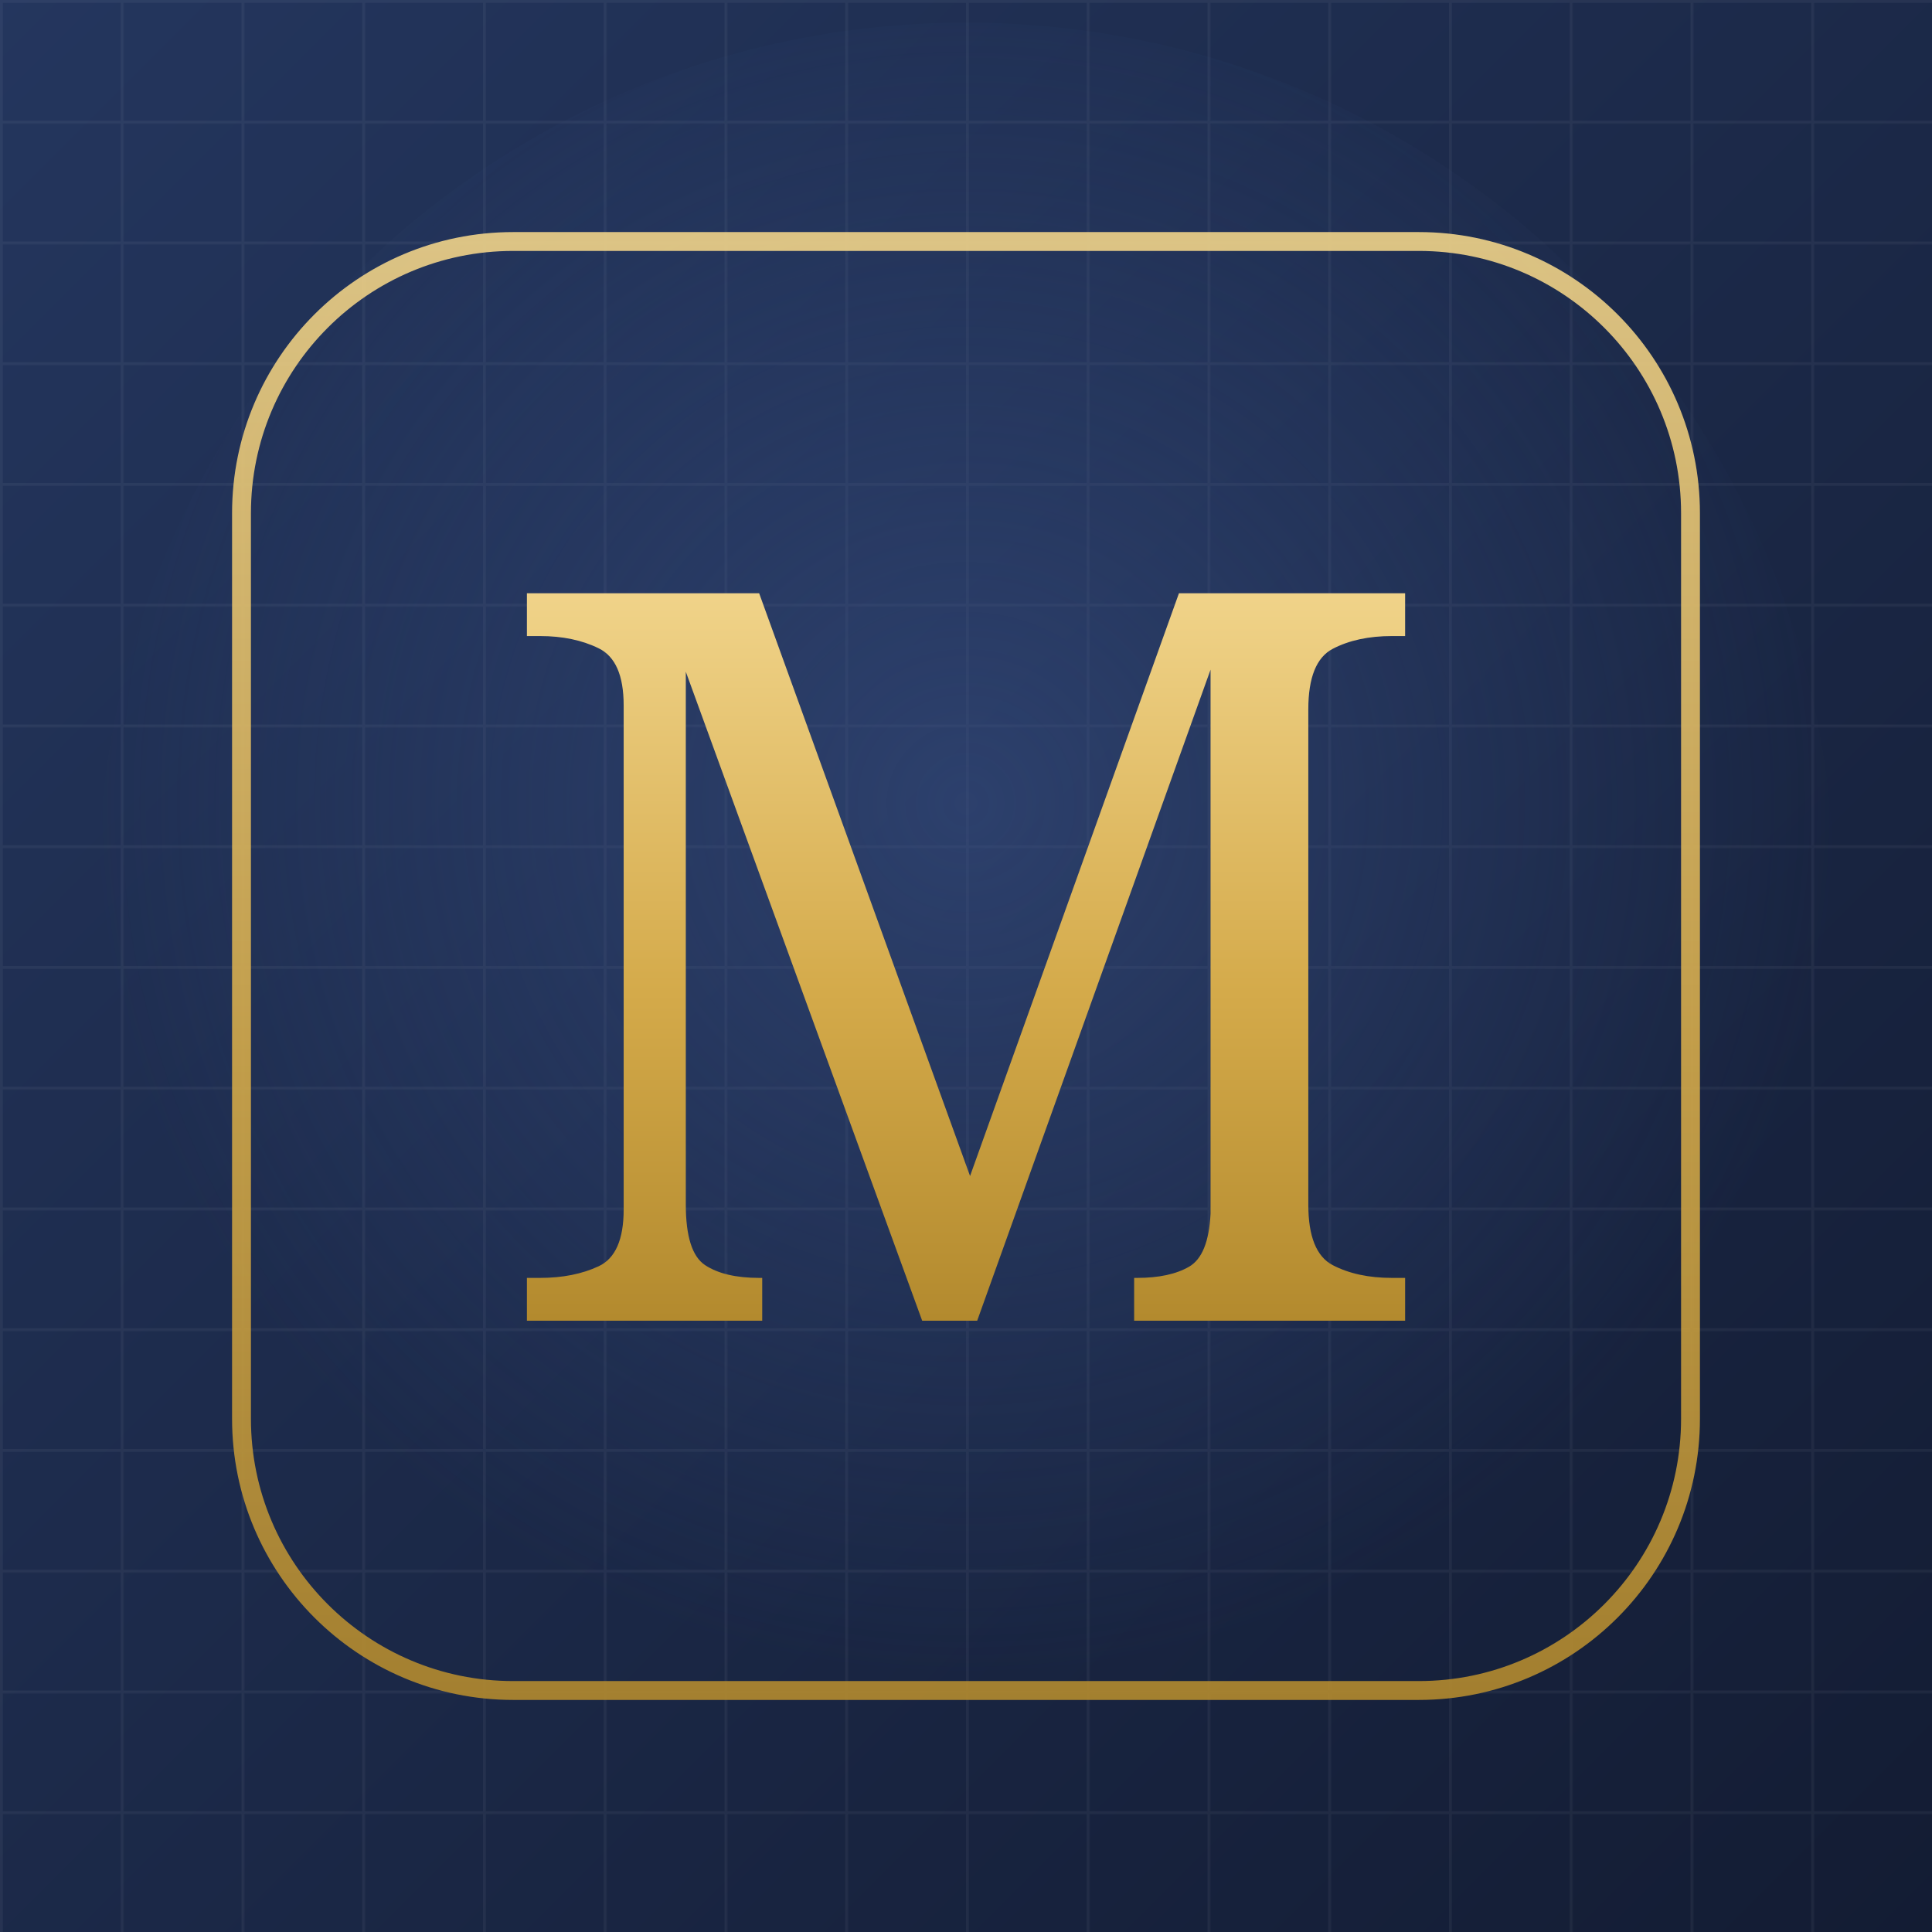
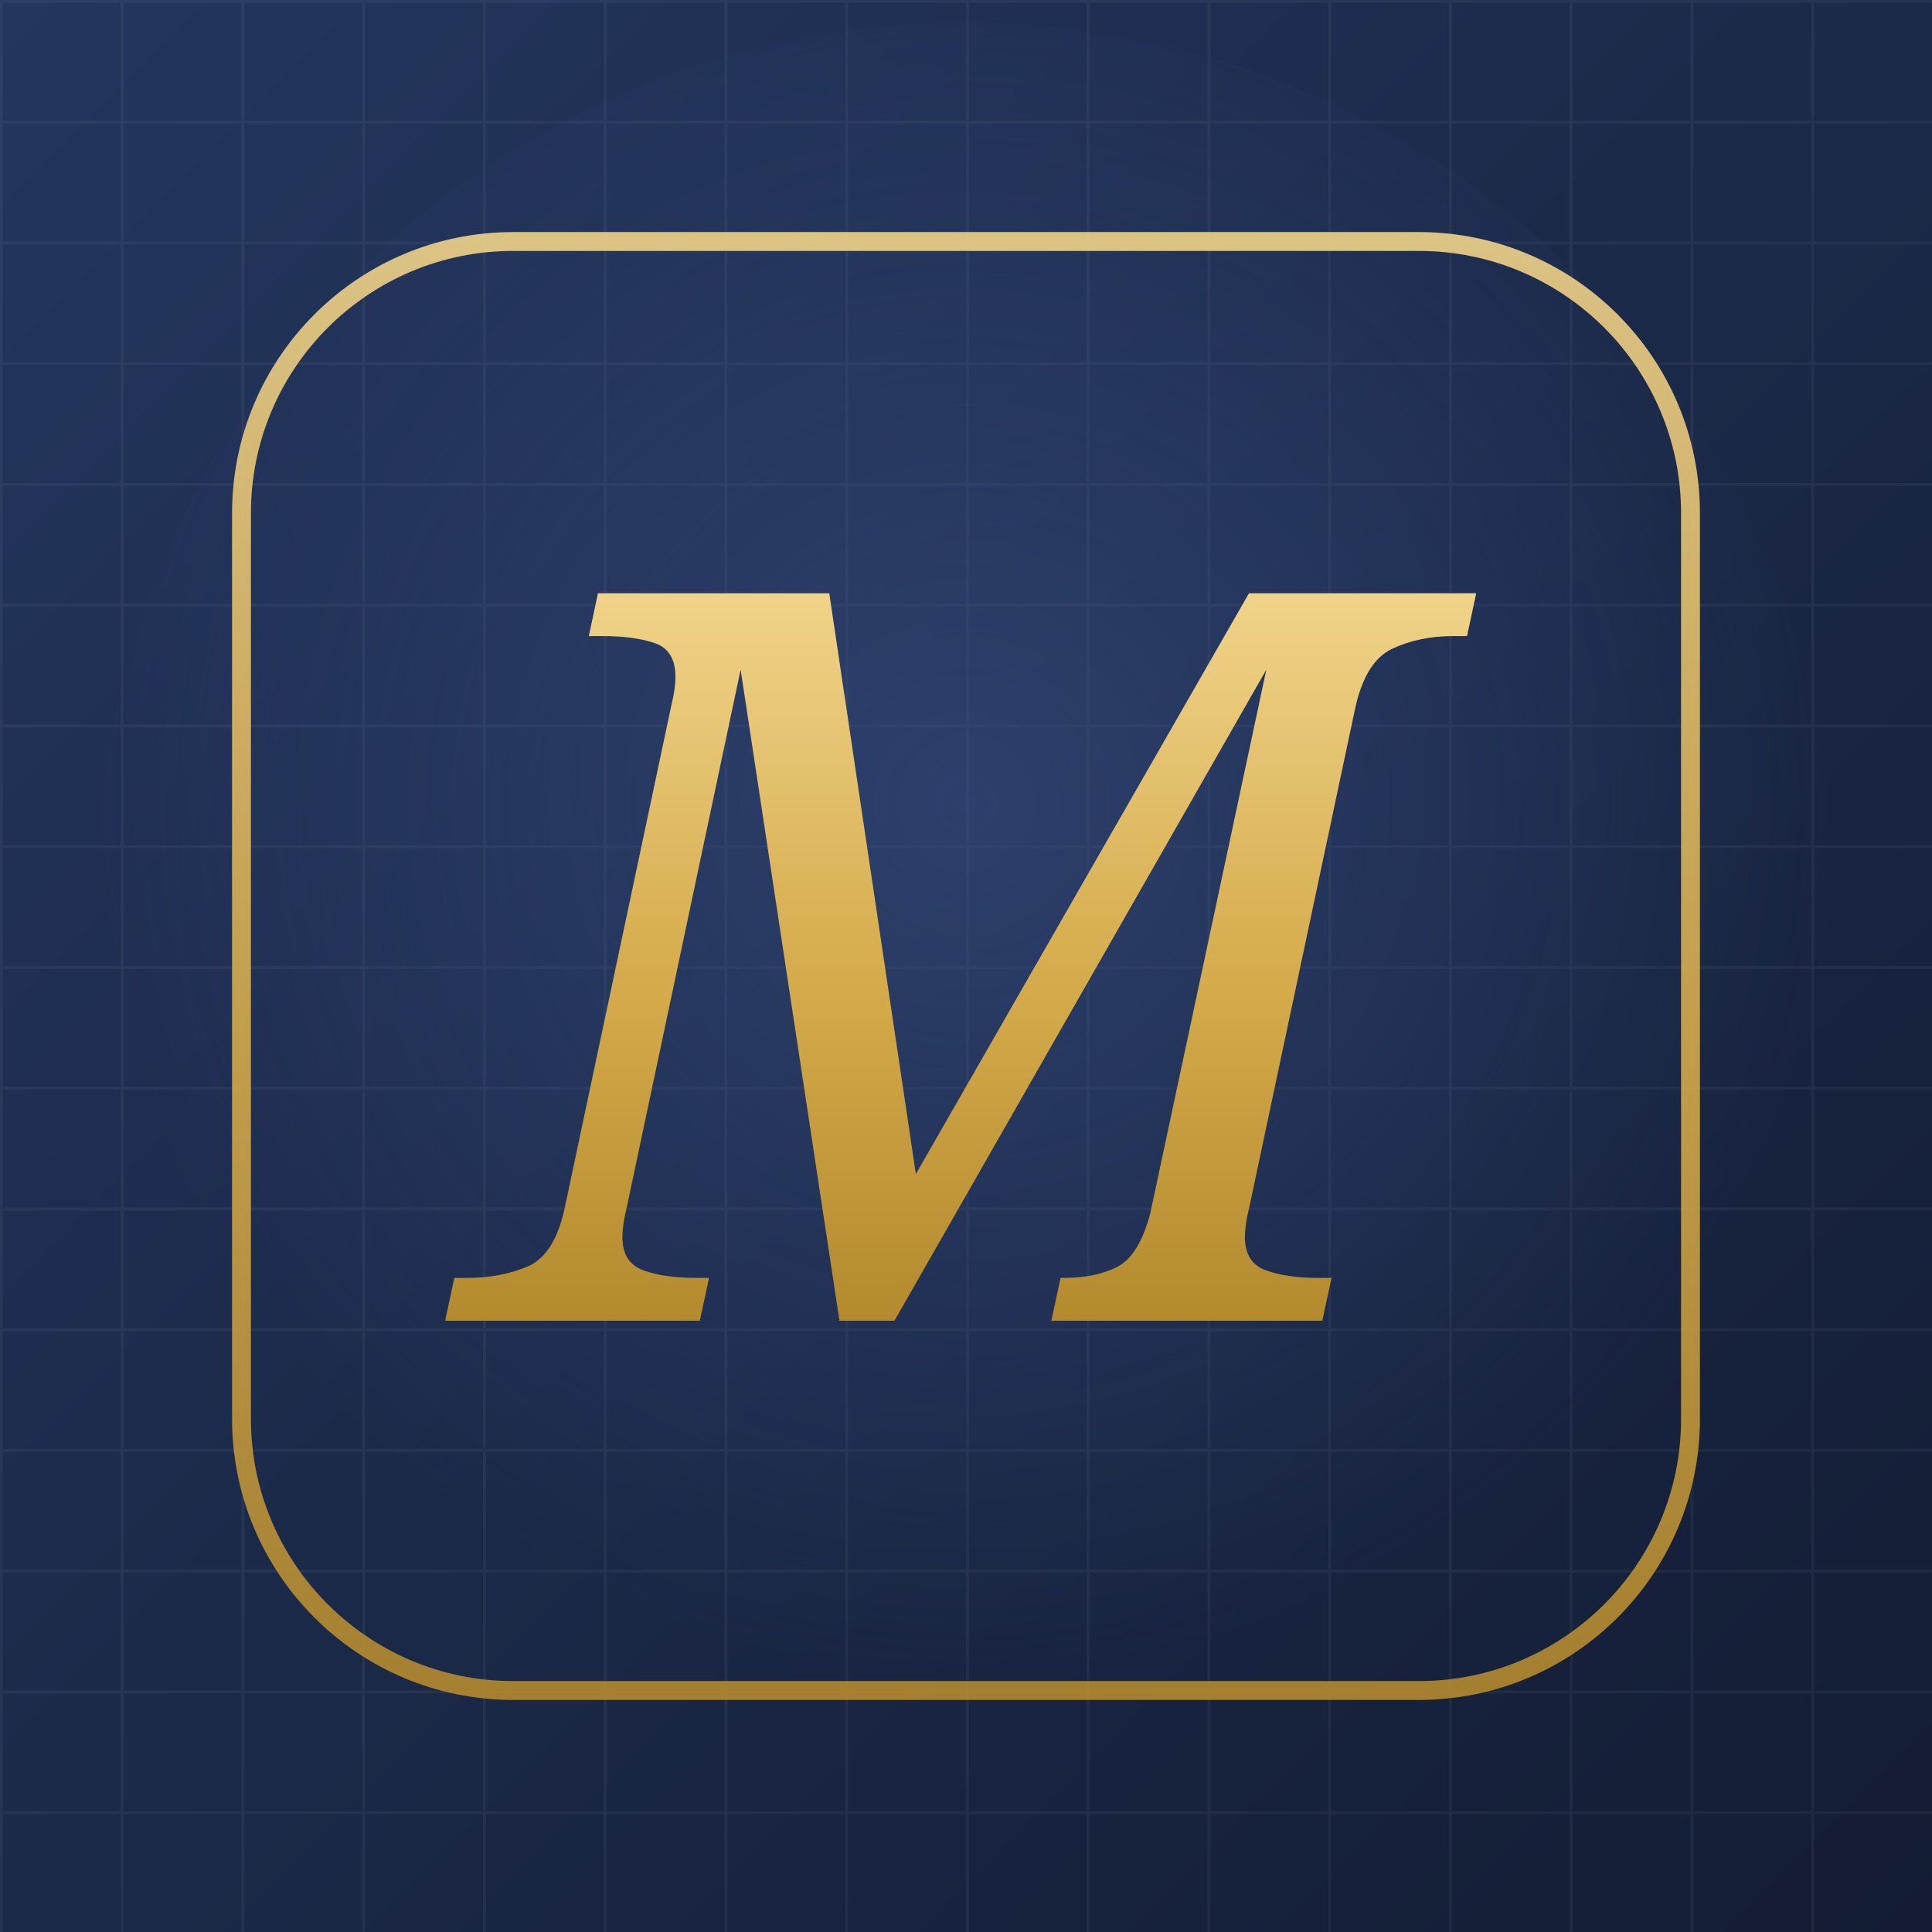
<svg xmlns="http://www.w3.org/2000/svg" viewBox="0 0 512 512" width="512" height="512">
  <defs>
    <linearGradient id="bg" x1="0" y1="0" x2="1" y2="1">
      <stop offset="0" stop-color="#24365e" />
      <stop offset="1" stop-color="#131c33" />
    </linearGradient>
    <linearGradient id="oro" x1="0" y1="0" x2="0" y2="1">
      <stop offset="0" stop-color="#f0d389" />
      <stop offset="0.55" stop-color="#d4aa4a" />
      <stop offset="1" stop-color="#b38a2e" />
    </linearGradient>
    <pattern id="cuadricula" width="32" height="32" patternUnits="userSpaceOnUse">
      <path d="M32 0H0V32" fill="none" stroke="#ffffff" stroke-opacity="0.05" stroke-width="1.5" />
    </pattern>
    <radialGradient id="halo" cx="0.5" cy="0.45" r="0.5">
      <stop offset="0" stop-color="#3a5288" stop-opacity="0.55" />
      <stop offset="1" stop-color="#3a5288" stop-opacity="0" />
    </radialGradient>
  </defs>
  <rect width="512" height="512" fill="url(#bg)" />
  <rect width="512" height="512" fill="url(#cuadricula)" />
  <circle cx="256" cy="236" r="230" fill="url(#halo)" />
  <rect x="64" y="64" width="384" height="384" rx="72" fill="none" stroke="url(#oro)" stroke-width="5" stroke-opacity="0.9" />
-   <text x="256" y="350" text-anchor="middle" font-family="Caladea, 'Bitstream Charter', serif" font-size="270" fill="url(#oro)">M</text>
+   <text x="250" y="350" text-anchor="middle" font-family="Caladea, 'Bitstream Charter', serif" font-style="italic" font-size="270" fill="url(#oro)">M</text>
</svg>
